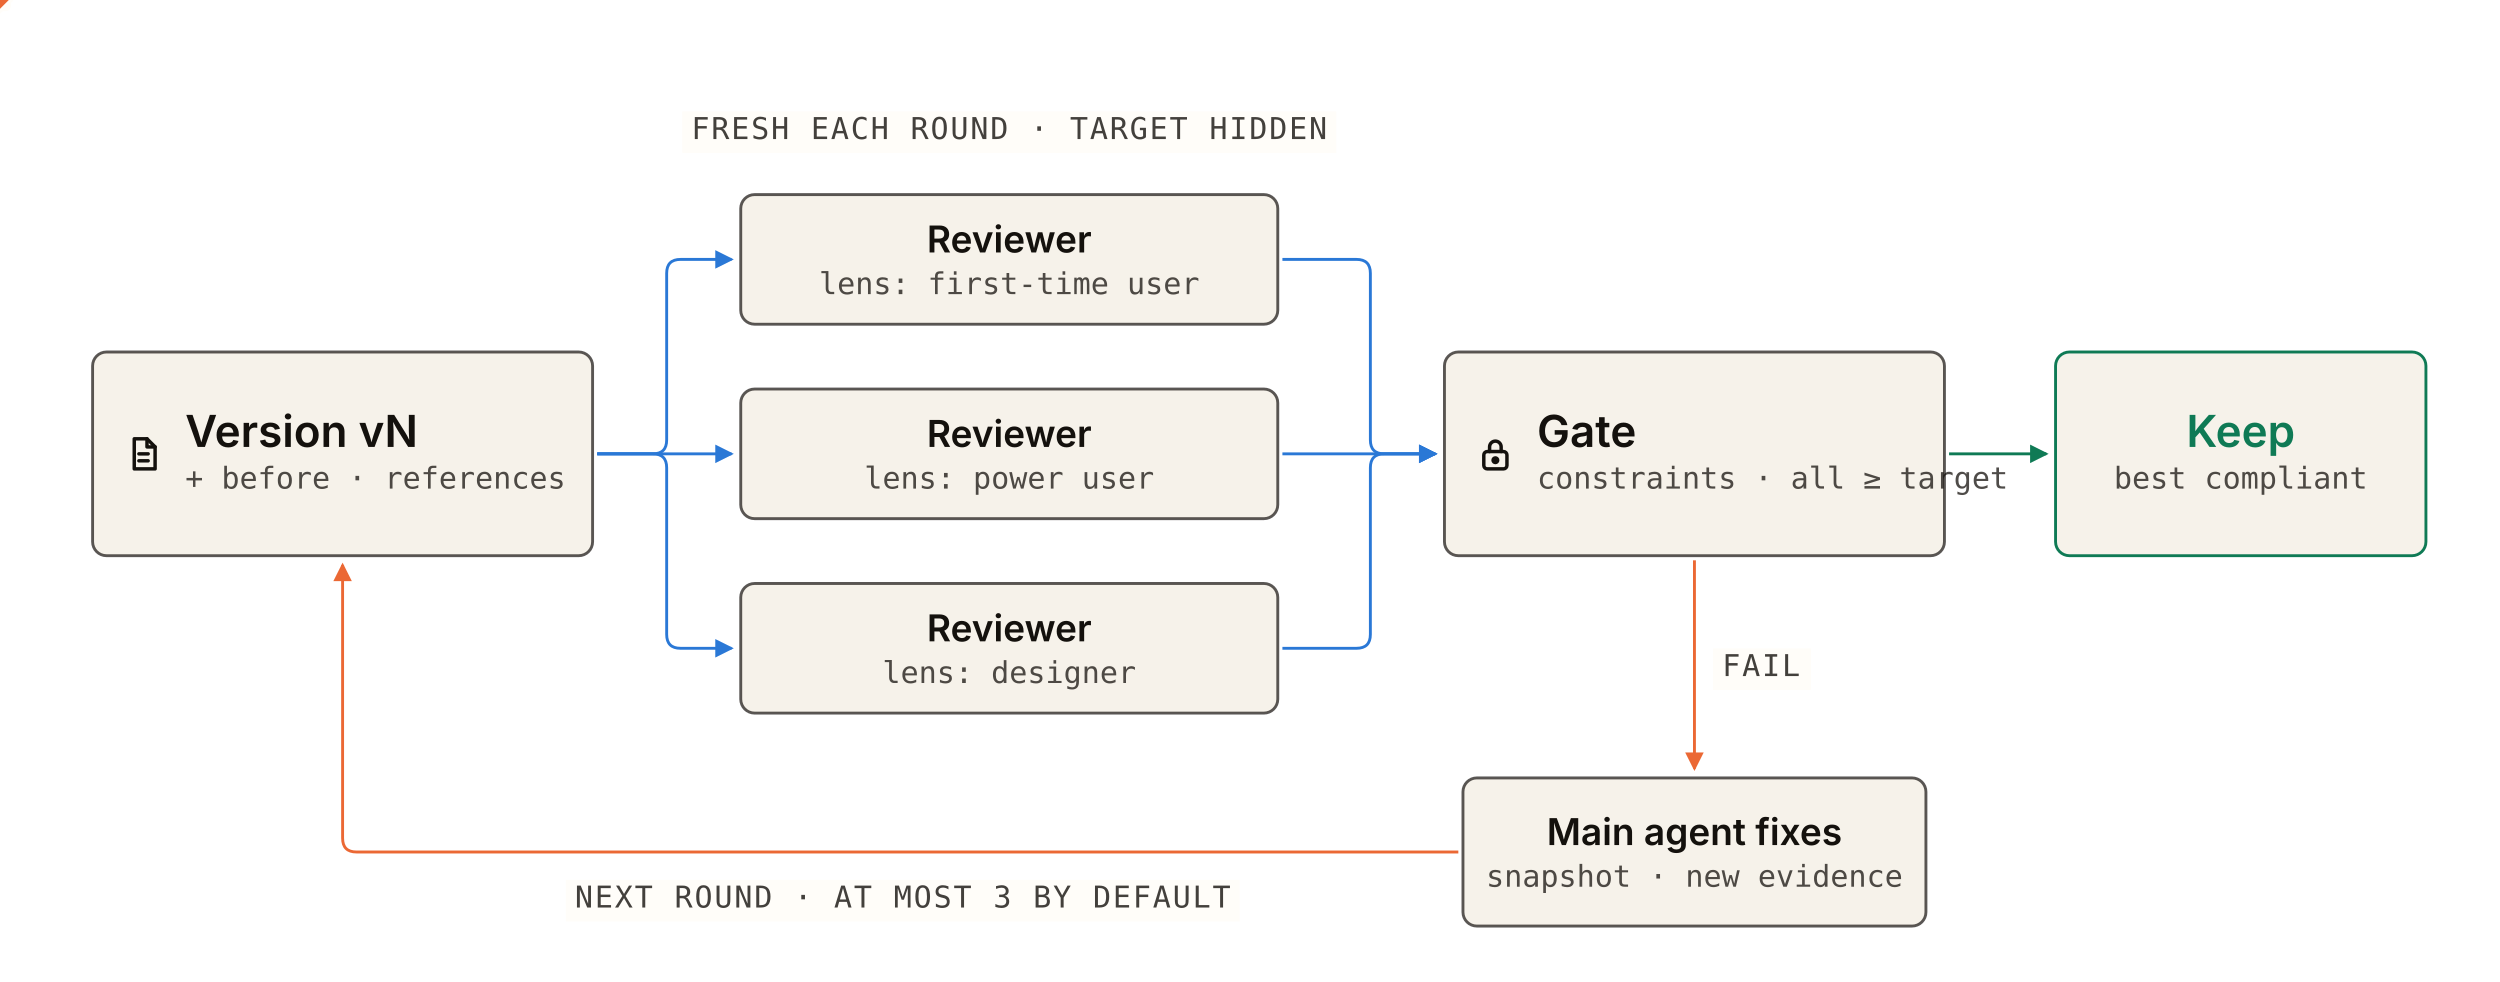
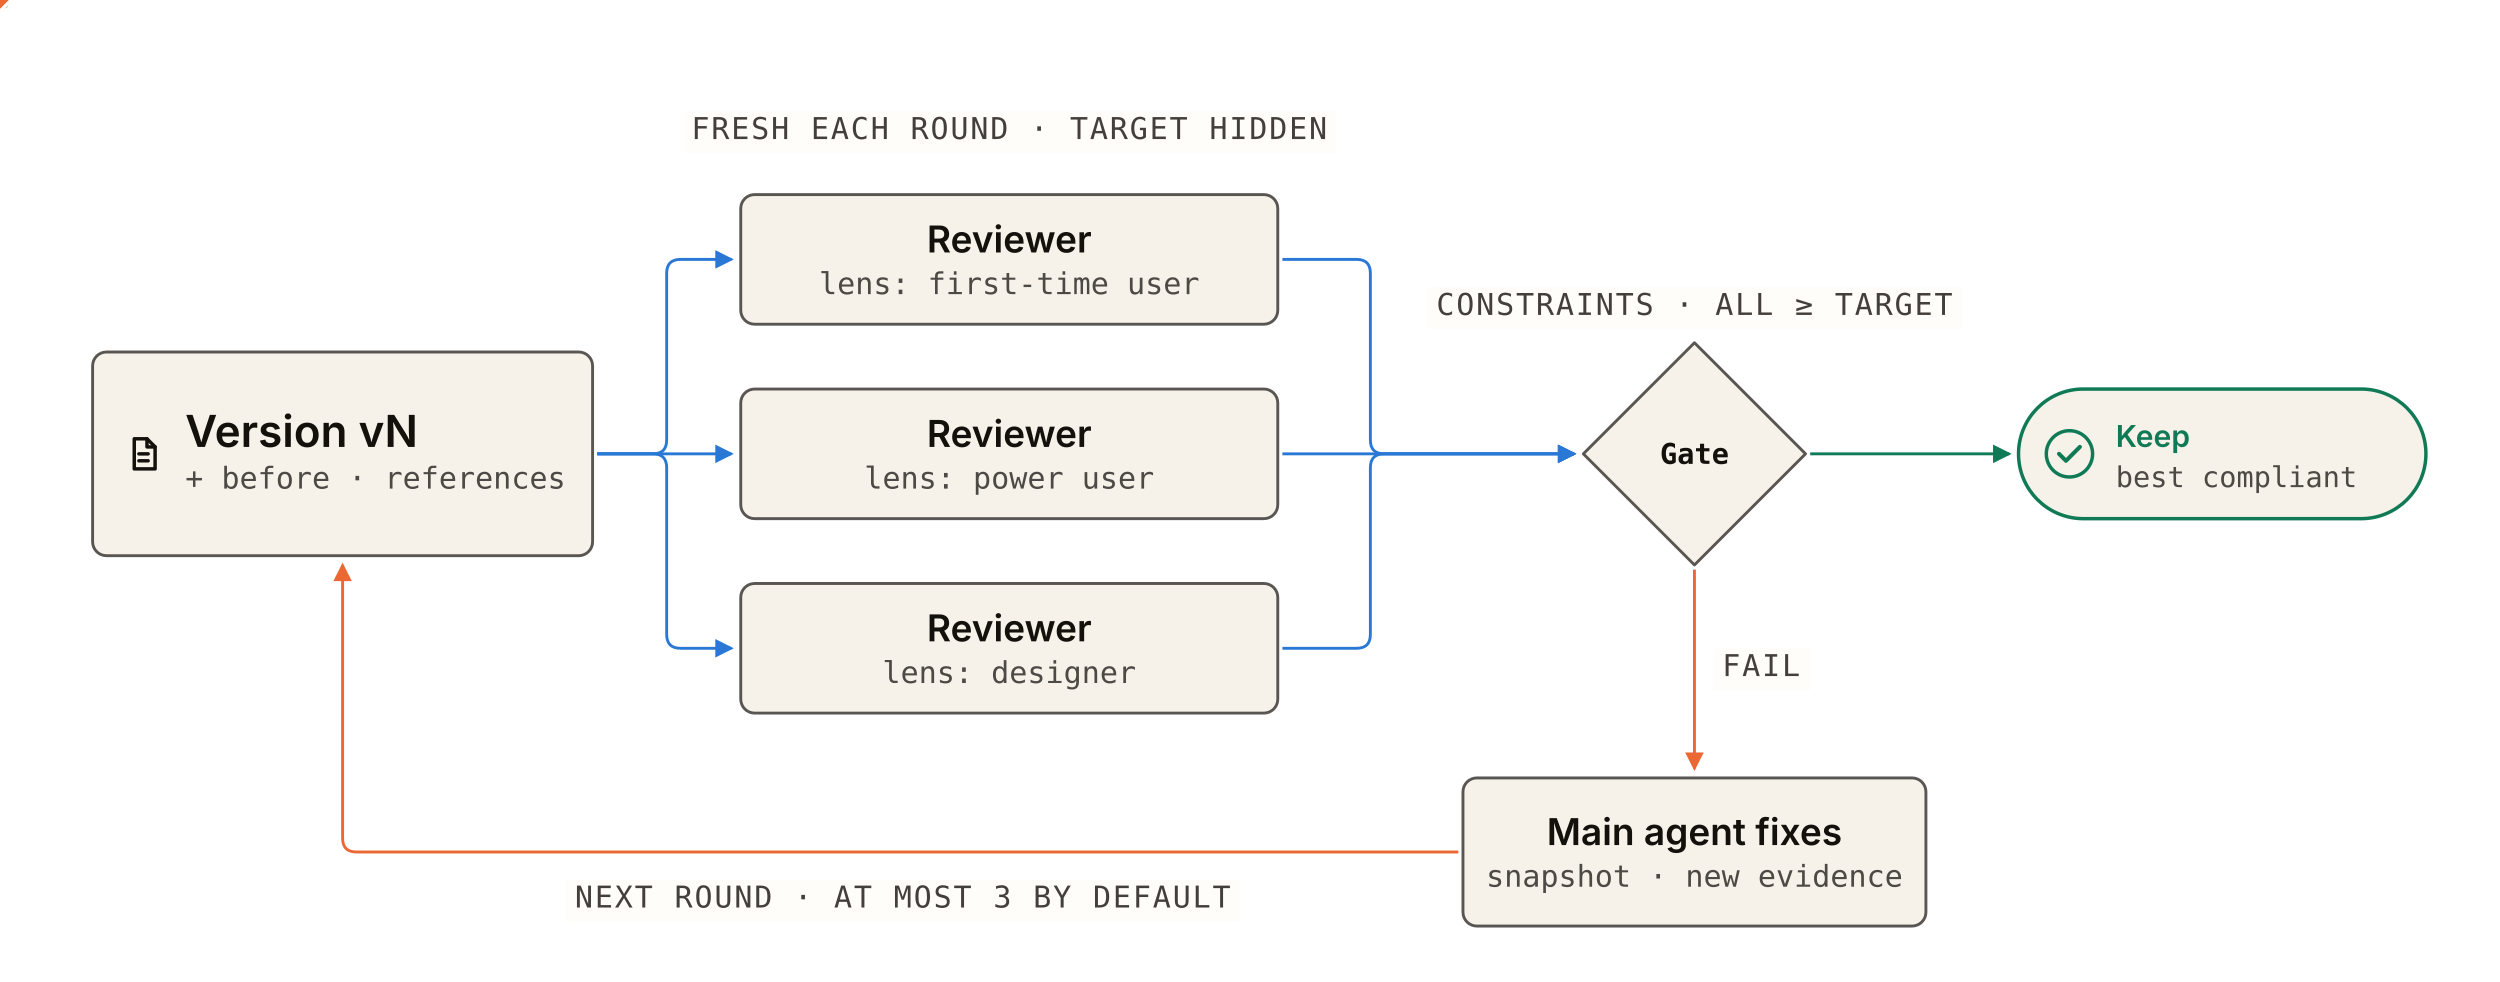
<svg xmlns="http://www.w3.org/2000/svg" viewBox="0 0 1080 424" width="960" height="377" color="#14110d" font-family="ui-sans-serif, system-ui, -apple-system, 'Segoe UI', Inter, Helvetica, Arial, sans-serif" role="img" aria-label="One version of the work, with the before snapshot and reference products, goes to three fresh reviewers with different lenses who never see the target score. Their scores reach a gate that passes only when every stated constraint holds and every metric meets the target. A pass keeps the best compliant version; a fail sends the work to the main agent to fix, snapshot and rebuild evidence, then back to a new set of reviewers, for at most three rounds by default.">
  <style>text{user-select:none}</style>
  <g transform="translate(0,0)">
    <defs>
      <marker id="cn-head" markerWidth="8" markerHeight="8" refX="7" refY="4" orient="auto-start-reverse" markerUnits="userSpaceOnUse">
        <path d="M0,0 L8,4 L0,8 z" fill="currentColor" />
      </marker>
      <marker id="cn-head-accent" markerWidth="8" markerHeight="8" refX="7" refY="4" orient="auto-start-reverse" markerUnits="userSpaceOnUse">
        <path d="M0,0 L8,4 L0,8 z" fill="#0f7a55" />
      </marker>
      <marker id="cn-head-request" markerWidth="8" markerHeight="8" refX="7" refY="4" orient="auto-start-reverse" markerUnits="userSpaceOnUse">
        <path d="M0,0 L8,4 L0,8 z" fill="#2a78d6" />
      </marker>
      <marker id="cn-head-response" markerWidth="8" markerHeight="8" refX="7" refY="4" orient="auto-start-reverse" markerUnits="userSpaceOnUse">
        <path d="M0,0 L8,4 L0,8 z" fill="#0f7a55" />
      </marker>
      <marker id="cn-head-change" markerWidth="8" markerHeight="8" refX="7" refY="4" orient="auto-start-reverse" markerUnits="userSpaceOnUse">
        <path d="M0,0 L8,4 L0,8 z" fill="#eb6834" />
      </marker>
    </defs>
    <g data-uipack="node">
      <rect x="40" y="152" width="216" height="88" rx="6" fill="#f6f2ea" stroke="currentColor" stroke-opacity="0.7" stroke-width="1.25" />
      <path class="uipack__touch-target" d="M 40 152 h 216 v 88 h -216 Z" fill="transparent" stroke="none" aria-hidden="true" />
      <g transform="translate(54, 188)" fill="none" stroke="currentColor" stroke-width="1.5" stroke-linecap="round" stroke-linejoin="round">
        <path d="M4 1.5h5.5L13 5v9.5H4z" />
        <path d="M9.5 1.5V5H13M6 8h4M6 11h4" />
      </g>
      <text x="80" y="193" text-anchor="start" font-size="19" font-weight="600" fill="currentColor">Version vN</text>
      <text x="80" y="211" text-anchor="start" font-size="13" font-family="ui-monospace, SFMono-Regular, Menlo, Consolas, monospace" fill="currentColor" fill-opacity="0.75">+ before · references</text>
    </g>
    <g data-uipack="label">
      <rect x="294.72" y="48" width="282.56" height="18" fill="#fffdf9" />
      <text x="436" y="60" text-anchor="middle" font-size="13" font-family="ui-monospace, SFMono-Regular, Menlo, Consolas, monospace" letter-spacing=".06em" fill="currentColor" fill-opacity="0.8">FRESH EACH ROUND · TARGET HIDDEN</text>
    </g>
    <g data-uipack="node">
      <rect x="320" y="84" width="232" height="56" rx="6" fill="#f6f2ea" stroke="currentColor" stroke-opacity="0.7" stroke-width="1.25" />
      <path class="uipack__touch-target" d="M 320 84 h 232 v 56 h -232 Z" fill="transparent" stroke="none" aria-hidden="true" />
      <text x="436" y="109" text-anchor="middle" font-size="16" font-weight="600" fill="currentColor">Reviewer</text>
      <text x="436" y="127" text-anchor="middle" font-size="13" font-family="ui-monospace, SFMono-Regular, Menlo, Consolas, monospace" fill="currentColor" fill-opacity="0.75">lens: first-time user</text>
    </g>
    <g data-uipack="node">
      <rect x="320" y="168" width="232" height="56" rx="6" fill="#f6f2ea" stroke="currentColor" stroke-opacity="0.7" stroke-width="1.25" />
      <path class="uipack__touch-target" d="M 320 168 h 232 v 56 h -232 Z" fill="transparent" stroke="none" aria-hidden="true" />
      <text x="436" y="193" text-anchor="middle" font-size="16" font-weight="600" fill="currentColor">Reviewer</text>
      <text x="436" y="211" text-anchor="middle" font-size="13" font-family="ui-monospace, SFMono-Regular, Menlo, Consolas, monospace" fill="currentColor" fill-opacity="0.75">lens: power user</text>
    </g>
    <g data-uipack="node">
      <rect x="320" y="252" width="232" height="56" rx="6" fill="#f6f2ea" stroke="currentColor" stroke-opacity="0.7" stroke-width="1.25" />
      <path class="uipack__touch-target" d="M 320 252 h 232 v 56 h -232 Z" fill="transparent" stroke="none" aria-hidden="true" />
      <text x="436" y="277" text-anchor="middle" font-size="16" font-weight="600" fill="currentColor">Reviewer</text>
      <text x="436" y="295" text-anchor="middle" font-size="13" font-family="ui-monospace, SFMono-Regular, Menlo, Consolas, monospace" fill="currentColor" fill-opacity="0.75">lens: designer</text>
    </g>
    <path data-uipack="connector" data-kind="request" d="M258,196 L282,196 Q288,196 288,190 L288,118 Q288,112 294,112 L316,112" fill="none" stroke="#2a78d6" stroke-opacity="1" stroke-width="1.25" marker-end="url(#cn-head-request)" />
    <path data-uipack="connector" data-kind="request" d="M258,196 L316,196" fill="none" stroke="#2a78d6" stroke-opacity="1" stroke-width="1.25" marker-end="url(#cn-head-request)" />
    <path data-uipack="connector" data-kind="request" d="M258,196 L282,196 Q288,196 288,202 L288,274 Q288,280 294,280 L316,280" fill="none" stroke="#2a78d6" stroke-opacity="1" stroke-width="1.25" marker-end="url(#cn-head-request)" />
    <g data-uipack="packet" data-kind="request">
      <g>
        <rect x="-4" y="-4" width="8" height="8" rx="1.5" fill="#2a78d6" stroke="#fffdf9" stroke-width="1.5" />
        <animateTransform attributeName="transform" type="scale" dur="1.4s" begin="0s" repeatCount="indefinite" calcMode="spline" values="0;1.2;1;1;0" keyTimes="0;0.12;0.2;0.8;1" keySplines="0.2 0.9 0.3 1;0.4 0 0.6 1;0 0 1 1;0.6 0 0.9 0.4" />
      </g>
      <animateMotion dur="1.4s" begin="0s" repeatCount="indefinite" path="M262,196 L308,196" calcMode="linear" />
    </g>
-     <path data-uipack="connector" data-kind="request" d="M554,112 L586,112 Q592,112 592,118 L592,190 Q592,196 598,196 L620,196" fill="none" stroke="#2a78d6" stroke-opacity="1" stroke-width="1.25" marker-end="url(#cn-head-request)" />
-     <path data-uipack="connector" data-kind="request" d="M554,196 L620,196" fill="none" stroke="#2a78d6" stroke-opacity="1" stroke-width="1.25" marker-end="url(#cn-head-request)" />
-     <path data-uipack="connector" data-kind="request" d="M554,280 L586,280 Q592,280 592,274 L592,202 Q592,196 598,196 L620,196" fill="none" stroke="#2a78d6" stroke-opacity="1" stroke-width="1.25" marker-end="url(#cn-head-request)" />
-     <g data-uipack="node">
-       <rect x="624" y="152" width="216" height="88" rx="6" fill="#f6f2ea" stroke="currentColor" stroke-opacity="0.7" stroke-width="1.25" />
-       <path class="uipack__touch-target" d="M 624 152 h 216 v 88 h -216 Z" fill="transparent" stroke="none" aria-hidden="true" />
-       <g transform="translate(638, 188)" fill="none" stroke="currentColor" stroke-width="1.5" stroke-linecap="round" stroke-linejoin="round">
-         <rect x="3" y="7" width="10" height="7.5" rx="1.5" />
-         <path d="M5.5 7V5a2.5 2.5 0 0 1 5 0v2" />
-         <circle cx="8" cy="10.75" r="1" fill="currentColor" />
-       </g>
-       <text x="664" y="193" text-anchor="start" font-size="19" font-weight="600" fill="currentColor">Gate</text>
-       <text x="664" y="211" text-anchor="start" font-size="13" font-family="ui-monospace, SFMono-Regular, Menlo, Consolas, monospace" fill="currentColor" fill-opacity="0.75">constraints · all ≥ target</text>
+     <path data-uipack="connector" data-kind="request" d="M554,112 L586,112 Q592,112 592,118 L592,190 Q592,196 598,196 L680,196" fill="none" stroke="#2a78d6" stroke-opacity="1" stroke-width="1.25" marker-end="url(#cn-head-request)" />
+     <path data-uipack="connector" data-kind="request" d="M554,196 L680,196" fill="none" stroke="#2a78d6" stroke-opacity="1" stroke-width="1.25" marker-end="url(#cn-head-request)" />
+     <path data-uipack="connector" data-kind="request" d="M554,280 L586,280 Q592,280 592,274 L592,202 Q592,196 598,196 L680,196" fill="none" stroke="#2a78d6" stroke-opacity="1" stroke-width="1.25" marker-end="url(#cn-head-request)" />
+     <g data-uipack="decision">
+       <path d="M 732 148 L 780 196 L 732 244 L 684 196 Z" fill="#f6f2ea" stroke="currentColor" stroke-opacity="0.7" stroke-width="1.25" stroke-linejoin="round" />
+       <text x="732" y="200.331" text-anchor="middle" font-family="ui-monospace, SFMono-Regular, Menlo, Consolas, monospace" font-size="12.375" font-weight="700" fill="currentColor">Gate</text>
    </g>
-     <path data-uipack="connector" data-kind="response" d="M842,196 L884,196" fill="none" stroke="#0f7a55" stroke-opacity="1" stroke-width="1.25" marker-end="url(#cn-head-response)" />
-     <g data-uipack="packet" data-kind="response">
+     <g data-uipack="label">
+       <rect x="616.46" y="124" width="231.08" height="18" fill="#fffdf9" />
+       <text x="732" y="136" text-anchor="middle" font-size="13" font-family="ui-monospace, SFMono-Regular, Menlo, Consolas, monospace" letter-spacing=".06em" fill="currentColor" fill-opacity="0.8">CONSTRAINTS · ALL ≥ TARGET</text>
+     </g>
+     <path data-uipack="connector" data-kind="accent" d="M782,196 L868,196" fill="none" stroke="#0f7a55" stroke-opacity="1" stroke-width="1.25" marker-end="url(#cn-head-accent)" />
+     <g data-uipack="packet" data-kind="accent">
      <g>
-         <circle cx="0" cy="0" r="4" fill="#0f7a55" stroke="#fffdf9" stroke-width="1.5" />
+         <circle cx="0" cy="0" r="3.12" fill="#fffdf9" stroke="#0f7a55" stroke-width="2" />
        <animateTransform attributeName="transform" type="scale" dur="1.2s" begin="-0.5s" repeatCount="indefinite" calcMode="spline" values="0;1.2;1;1;0" keyTimes="0;0.12;0.2;0.8;1" keySplines="0.2 0.9 0.3 1;0.4 0 0.6 1;0 0 1 1;0.6 0 0.9 0.4" />
      </g>
-       <animateMotion dur="1.2s" begin="-0.5s" repeatCount="indefinite" path="M846,196 L876,196" calcMode="linear" />
+       <animateMotion dur="1.2s" begin="-0.5s" repeatCount="indefinite" path="M786,196 L860,196" calcMode="linear" />
    </g>
-     <g data-uipack="node">
-       <rect x="888" y="152" width="160" height="88" rx="6" fill="#f6f2ea" stroke="#0f7a55" stroke-opacity="1" stroke-width="1.25" />
-       <path class="uipack__touch-target" d="M 888 152 h 160 v 88 h -160 Z" fill="transparent" stroke="none" aria-hidden="true" />
-       <text x="968" y="193" text-anchor="middle" font-size="19" font-weight="600" fill="#0f7a55">Keep</text>
-       <text x="968" y="211" text-anchor="middle" font-size="13" font-family="ui-monospace, SFMono-Regular, Menlo, Consolas, monospace" fill="currentColor" fill-opacity="0.75">best compliant</text>
+     <g data-uipack="outcome">
+       <rect x="872" y="168" width="176" height="56" rx="28" fill="#f6f2ea" stroke="#0f7a55" stroke-width="1.5" />
+       <circle cx="894" cy="196" r="10" fill="none" stroke="#0f7a55" stroke-width="1.5" />
+       <path d="M 889.5 196 l 3 3 l 6 -6" fill="none" stroke="#0f7a55" stroke-width="1.75" stroke-linecap="round" stroke-linejoin="round" />
+       <text x="914" y="193" font-size="13" font-weight="600" fill="#0f7a55">Keep</text>
+       <text x="914" y="210.375" font-family="ui-monospace, SFMono-Regular, Menlo, Consolas, monospace" font-size="12.375" fill="currentColor" fill-opacity="0.75">best compliant</text>
    </g>
-     <path data-uipack="connector" data-kind="change" d="M732,242 L732,332" fill="none" stroke="#eb6834" stroke-opacity="1" stroke-width="1.25" marker-end="url(#cn-head-change)" />
+     <path data-uipack="connector" data-kind="change" d="M732,246 L732,332" fill="none" stroke="#eb6834" stroke-opacity="1" stroke-width="1.25" marker-end="url(#cn-head-change)" />
    <g data-uipack="label">
      <rect x="740" y="280" width="42.32" height="18" fill="#fffdf9" />
      <text x="744" y="292" text-anchor="start" font-size="13" font-family="ui-monospace, SFMono-Regular, Menlo, Consolas, monospace" letter-spacing=".06em" fill="currentColor" fill-opacity="0.8">FAIL</text>
    </g>
    <g data-uipack="node">
      <rect x="632" y="336" width="200" height="64" rx="6" fill="#f6f2ea" stroke="currentColor" stroke-opacity="0.7" stroke-width="1.25" />
      <path class="uipack__touch-target" d="M 632 336 h 200 v 64 h -200 Z" fill="transparent" stroke="none" aria-hidden="true" />
      <text x="732" y="365" text-anchor="middle" font-size="16" font-weight="600" fill="currentColor">Main agent fixes</text>
      <text x="732" y="383" text-anchor="middle" font-size="13" font-family="ui-monospace, SFMono-Regular, Menlo, Consolas, monospace" fill="currentColor" fill-opacity="0.75">snapshot · new evidence</text>
    </g>
    <path data-uipack="connector" data-kind="change" d="M630,368 L154,368 Q148,368 148,362 L148,244" fill="none" stroke="#eb6834" stroke-opacity="1" stroke-width="1.25" marker-end="url(#cn-head-change)" />
    <g data-uipack="packet" data-kind="change">
      <g>
        <path d="M0,-4.8 L4.8,0 L0,4.8 L-4.8,0 Z" fill="#eb6834" stroke="#fffdf9" stroke-width="1.5" />
        <animateTransform attributeName="transform" type="scale" dur="2.4s" begin="-1s" repeatCount="indefinite" calcMode="spline" values="0;1.2;1;1;0" keyTimes="0;0.07;0.117;0.867;1" keySplines="0.2 0.9 0.3 1;0.4 0 0.6 1;0 0 1 1;0.6 0 0.9 0.4" />
      </g>
      <animateMotion dur="2.4s" begin="-1s" repeatCount="indefinite" path="M626,368 L154,368 Q148,368 148,362 L148,252" calcMode="linear" />
    </g>
    <g data-uipack="label">
      <rect x="244.43" y="380" width="291.14" height="18" fill="#fffdf9" />
      <text x="390" y="392" text-anchor="middle" font-size="13" font-family="ui-monospace, SFMono-Regular, Menlo, Consolas, monospace" letter-spacing=".06em" fill="currentColor" fill-opacity="0.8">NEXT ROUND · AT MOST 3 BY DEFAULT</text>
    </g>
  </g>
</svg>
